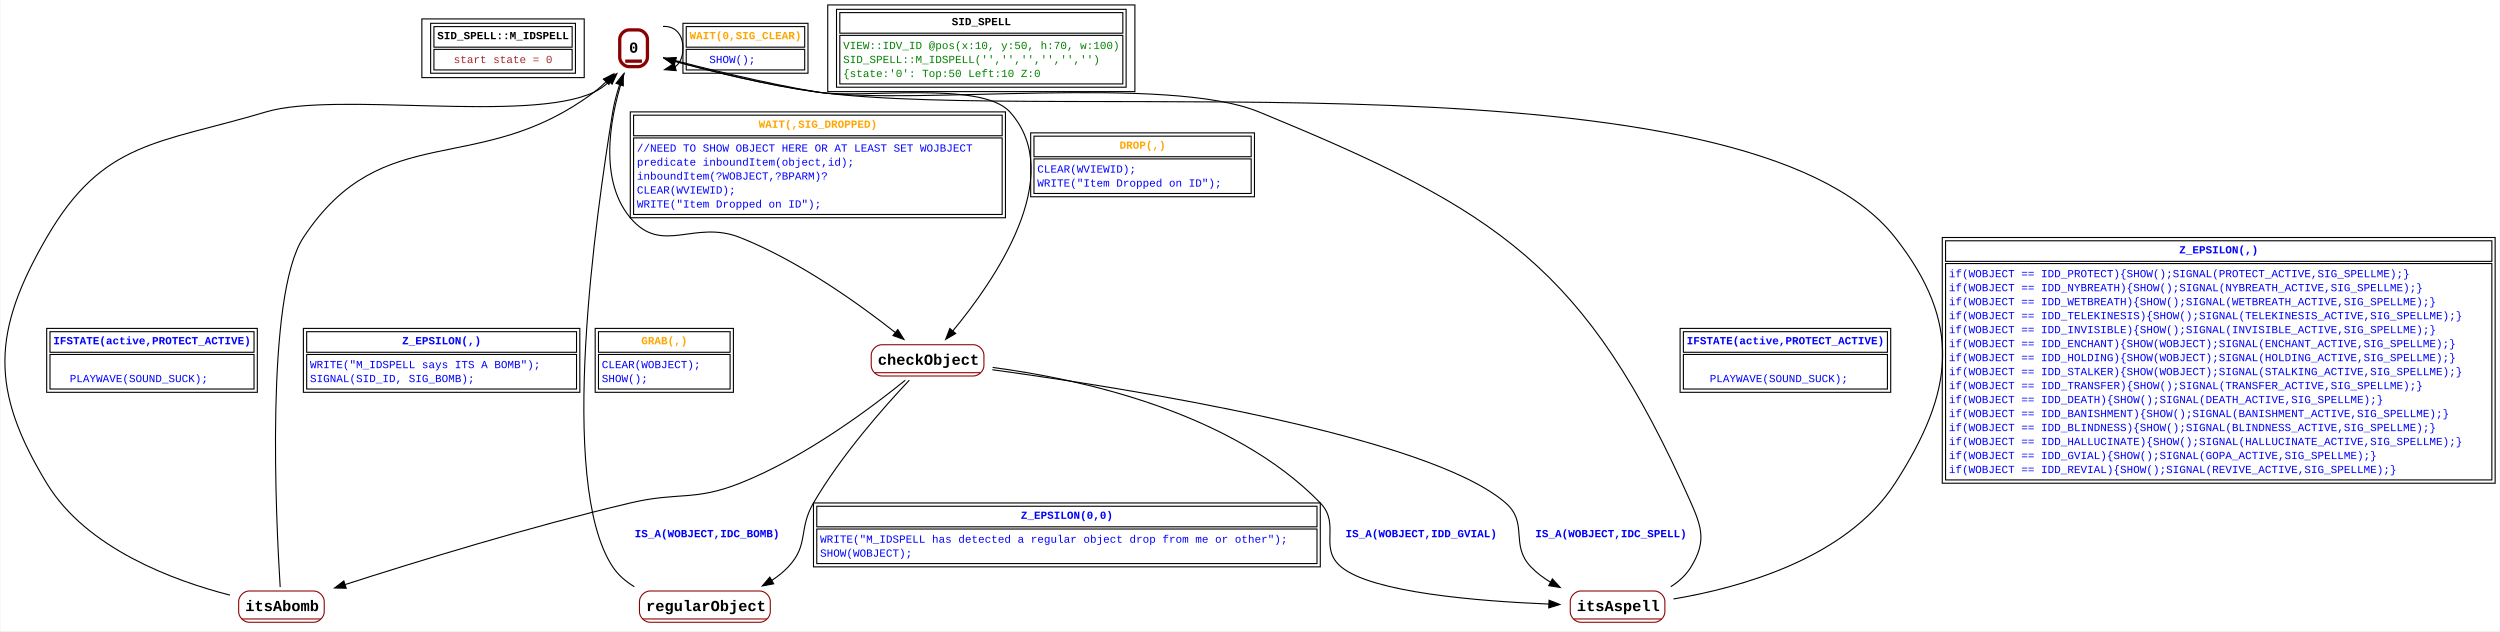
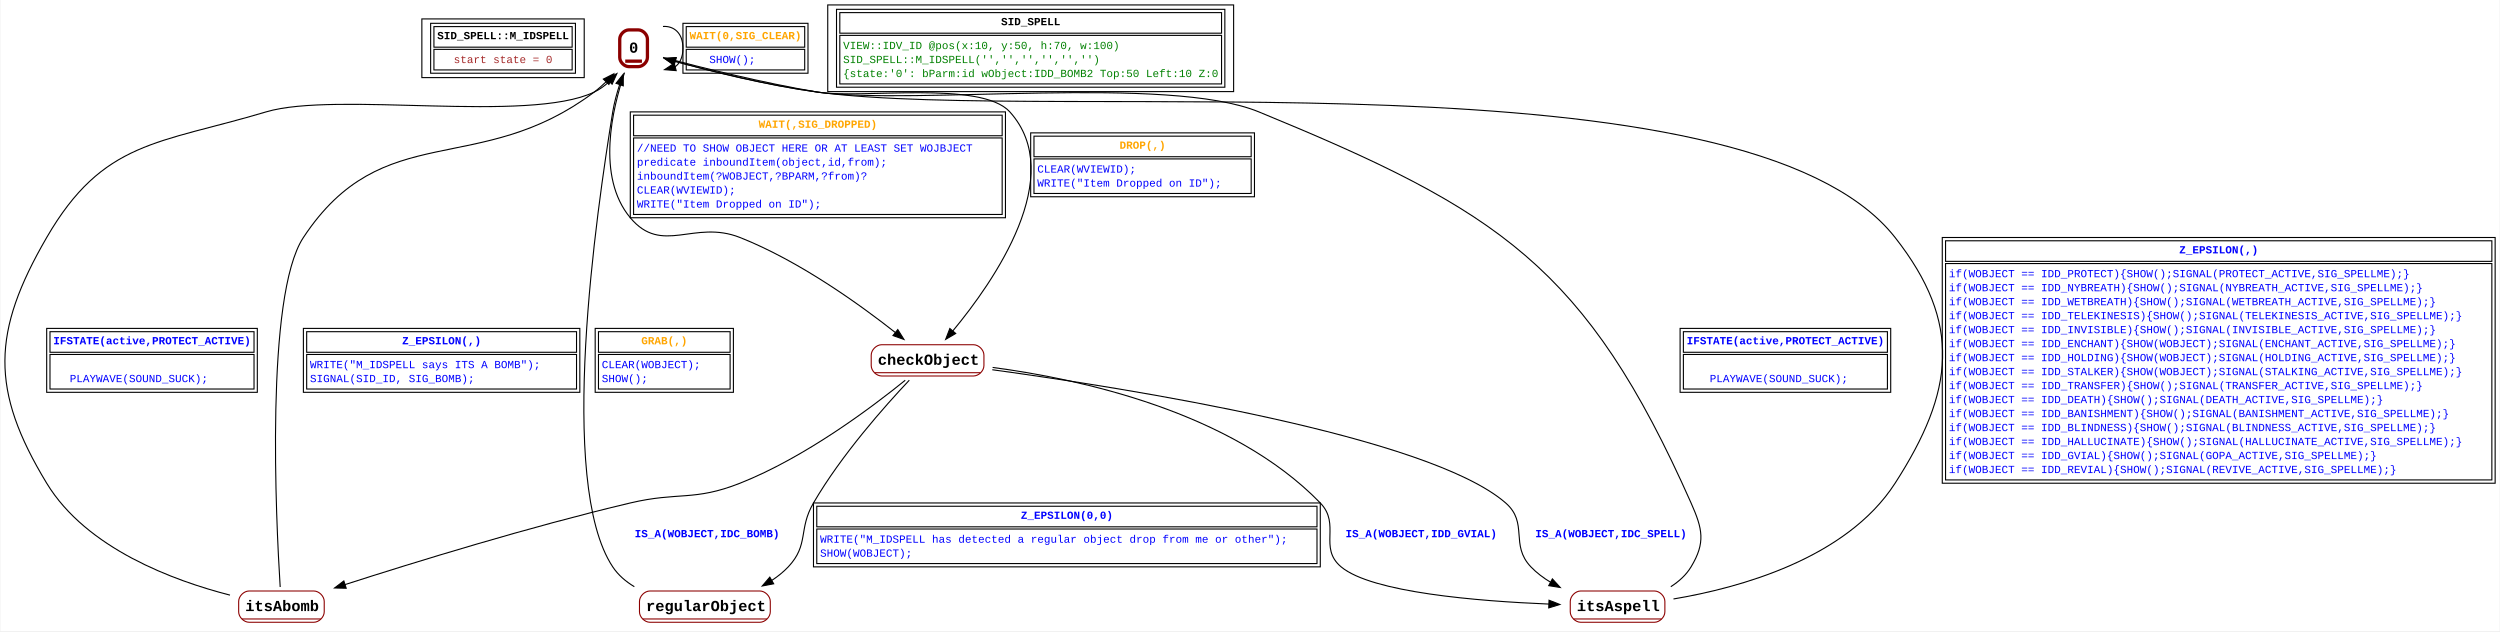
<svg xmlns="http://www.w3.org/2000/svg" width="2278pt" height="575pt" viewBox="0.00 0.00 2278.14 575.25">
  <g id="graph0" class="graph" transform="scale(1 1) rotate(0) translate(4 571.25)">
    <polygon fill="white" stroke="none" points="-4,4 -4,-571.25 2274.14,-571.25 2274.14,4 -4,4" />
    <g id="node1" class="node">
      <polygon fill="none" stroke="black" points="380.14,-500.5 380.14,-554 528.14,-554 528.14,-500.5 380.14,-500.5" />
      <polygon fill="none" stroke="black" points="391.14,-528.25 391.14,-547 517.14,-547 517.14,-528.25 391.14,-528.25" />
      <text text-anchor="start" x="394.14" y="-535.5" font-family="Courier New" font-weight="bold" font-size="10.00">SID_SPELL::M_IDSPELL</text>
      <polygon fill="none" stroke="black" points="391.14,-507.5 391.14,-526.25 517.14,-526.25 517.14,-507.5 391.14,-507.5" />
      <text text-anchor="start" x="409.14" y="-513.75" font-family="Courier New" font-size="10.00" fill="brown">start state = 0</text>
      <polygon fill="none" stroke="black" points="388.14,-504.5 388.14,-550 520.14,-550 520.14,-504.5 388.14,-504.5" />
    </g>
    <g id="node2" class="node">
      <polyline fill="none" stroke="darkred" stroke-width="3" points="565.52,-515.5 580.77,-515.5" />
      <text text-anchor="start" x="569.02" y="-523.2" font-family="Courier New" font-weight="bold" font-size="14.00">0</text>
      <path fill="none" stroke="darkred" stroke-width="3" d="M568.93,-510.5C568.93,-510.5 577.35,-510.5 577.35,-510.5 581.56,-510.5 585.77,-514.71 585.77,-518.92 585.77,-518.92 585.77,-535.58 585.77,-535.58 585.77,-539.79 581.56,-544 577.35,-544 577.35,-544 568.93,-544 568.93,-544 564.72,-544 560.52,-539.79 560.52,-535.58 560.52,-535.58 560.52,-518.92 560.52,-518.92 560.52,-514.71 564.72,-510.5 568.93,-510.5" />
    </g>
    <g id="edge3" class="edge">
      <path fill="none" stroke="black" d="M599.94,-547.13C609.92,-547.78 618.14,-541.15 618.14,-527.25 618.14,-518.99 615.24,-513.3 610.8,-510.18" />
      <polygon fill="black" stroke="black" points="611.96,-506.87 601.4,-507.75 610.21,-513.64 611.96,-506.87" />
      <polygon fill="none" stroke="black" points="621.14,-528.25 621.14,-547 729.14,-547 729.14,-528.25 621.14,-528.25" />
      <text text-anchor="start" x="624.14" y="-535.5" font-family="Courier New" font-weight="bold" font-size="10.00" fill="orange">WAIT(0,SIG_CLEAR)</text>
      <polygon fill="none" stroke="black" points="621.14,-507.5 621.14,-526.25 729.14,-526.25 729.14,-507.5 621.14,-507.5" />
      <text text-anchor="start" x="642.14" y="-513.75" font-family="Courier New" font-size="10.00" fill="blue">    SHOW();</text>
      <polygon fill="none" stroke="black" points="618.14,-504.5 618.14,-550 732.14,-550 732.14,-504.5 618.14,-504.5" />
    </g>
    <g id="node3" class="node">
      <polyline fill="none" stroke="darkred" points="792.77,-231.5 889.52,-231.5" />
      <text text-anchor="start" x="795.77" y="-238.7" font-family="Courier New" font-weight="bold" font-size="14.00">checkObject</text>
      <path fill="none" stroke="darkred" d="M799.27,-228.5C799.27,-228.5 883.02,-228.5 883.02,-228.5 887.77,-228.5 892.52,-233.25 892.52,-238 892.52,-238 892.52,-247.5 892.52,-247.5 892.52,-252.25 887.77,-257 883.02,-257 883.02,-257 799.27,-257 799.27,-257 794.52,-257 789.77,-252.25 789.77,-247.5 789.77,-247.5 789.77,-238 789.77,-238 789.77,-233.25 794.52,-228.5 799.27,-228.5" />
    </g>
    <g id="edge1" class="edge">
      <path fill="none" stroke="black" d="M599.99,-518.92C632.98,-510.16 690.78,-495.65 741.14,-487.25 779.7,-480.82 889.95,-498.27 916.14,-469.25 968.63,-411.08 901.97,-315.11 864.05,-269.44" />
      <polygon fill="black" stroke="black" points="866.79,-267.26 857.65,-261.9 861.45,-271.79 866.79,-267.26" />
      <polygon fill="none" stroke="black" points="938.14,-428.38 938.14,-447.12 1136.14,-447.12 1136.14,-428.38 938.14,-428.38" />
      <text text-anchor="start" x="1016.14" y="-435.62" font-family="Courier New" font-weight="bold" font-size="10.00" fill="orange">DROP(,)</text>
      <polygon fill="none" stroke="black" points="938.14,-394.88 938.14,-426.38 1136.14,-426.38 1136.14,-394.88 938.14,-394.88" />
      <text text-anchor="start" x="941.14" y="-413.88" font-family="Courier New" font-size="10.00" fill="blue">    CLEAR(WVIEWID);</text>
      <text text-anchor="start" x="941.14" y="-401.12" font-family="Courier New" font-size="10.00" fill="blue">    WRITE("Item Dropped on ID");</text>
      <polygon fill="none" stroke="black" points="935.14,-391.88 935.14,-450.12 1139.14,-450.12 1139.14,-391.88 935.14,-391.88" />
    </g>
    <g id="edge2" class="edge">
      <path fill="none" stroke="black" d="M564.92,-505.05C553.83,-472.53 538.85,-410.17 570.14,-372.75 599.11,-338.1 628.15,-371.37 670.14,-354.75 724.2,-333.35 779.3,-293.7 811.84,-268.04" />
      <polygon fill="black" stroke="black" points="813.99,-270.81 819.61,-261.83 809.61,-265.34 813.99,-270.81" />
      <polygon fill="none" stroke="black" points="573.14,-447.5 573.14,-466.25 909.14,-466.25 909.14,-447.5 573.14,-447.5" />
      <text text-anchor="start" x="687.14" y="-454.75" font-family="Courier New" font-weight="bold" font-size="10.00" fill="orange">WAIT(,SIG_DROPPED)</text>
      <polygon fill="none" stroke="black" points="573.14,-375.75 573.14,-445.5 909.14,-445.5 909.14,-375.75 573.14,-375.75" />
      <text text-anchor="start" x="576.14" y="-433" font-family="Courier New" font-size="10.00" fill="blue">    //NEED TO SHOW OBJECT HERE OR AT LEAST SET WOJBJECT</text>
-       <text text-anchor="start" x="576.14" y="-420.25" font-family="Courier New" font-size="10.00" fill="blue">    predicate inboundItem(object,id);</text>
-       <text text-anchor="start" x="576.14" y="-407.5" font-family="Courier New" font-size="10.00" fill="blue">    inboundItem(?WOBJECT,?BPARM)?</text>
+       <text text-anchor="start" x="576.14" y="-420.25" font-family="Courier New" font-size="10.00" fill="blue">    predicate inboundItem(object,id,from);</text>
+       <text text-anchor="start" x="576.14" y="-407.5" font-family="Courier New" font-size="10.00" fill="blue">    inboundItem(?WOBJECT,?BPARM,?from)?</text>
      <text text-anchor="start" x="576.14" y="-394.75" font-family="Courier New" font-size="10.00" fill="blue">    CLEAR(WVIEWID);</text>
      <text text-anchor="start" x="576.14" y="-382" font-family="Courier New" font-size="10.00" fill="blue">    WRITE("Item Dropped on ID");</text>
      <polygon fill="none" stroke="black" points="570.14,-372.75 570.14,-469.25 912.14,-469.25 912.14,-372.75 570.14,-372.75" />
    </g>
    <g id="node4" class="node">
      <polyline fill="none" stroke="darkred" points="216.14,-7 288.14,-7" />
      <text text-anchor="start" x="219.14" y="-14.2" font-family="Courier New" font-weight="bold" font-size="14.00">itsAbomb</text>
      <path fill="none" stroke="darkred" d="M222.64,-4C222.64,-4 281.64,-4 281.64,-4 286.39,-4 291.14,-8.75 291.14,-13.5 291.14,-13.5 291.14,-23 291.14,-23 291.14,-27.75 286.39,-32.5 281.64,-32.5 281.64,-32.5 222.64,-32.5 222.64,-32.5 217.89,-32.5 213.14,-27.75 213.14,-23 213.14,-23 213.14,-13.5 213.14,-13.5 213.14,-8.75 217.89,-4 222.64,-4" />
    </g>
    <g id="edge4" class="edge">
      <path fill="none" stroke="black" d="M820.79,-224.62C790.19,-199.8 729.54,-154.26 670.14,-130.75 628.15,-114.13 614.09,-123.13 570.14,-112.75 478.21,-91.03 373.43,-58.72 310.08,-38.34" />
      <polygon fill="black" stroke="black" points="311.16,-35.01 300.57,-35.26 309.01,-41.67 311.16,-35.01" />
      <text text-anchor="start" x="574.14" y="-81.5" font-family="Courier New" font-weight="bold" font-size="10.00" fill="blue">IS_A(WOBJECT,IDC_BOMB)</text>
    </g>
    <g id="node5" class="node">
      <polyline fill="none" stroke="darkred" points="1430.02,-7 1510.27,-7" />
      <text text-anchor="start" x="1433.02" y="-14.2" font-family="Courier New" font-weight="bold" font-size="14.00">itsAspell</text>
      <path fill="none" stroke="darkred" d="M1436.52,-4C1436.52,-4 1503.77,-4 1503.77,-4 1508.52,-4 1513.27,-8.75 1513.27,-13.5 1513.27,-13.5 1513.27,-23 1513.27,-23 1513.27,-27.75 1508.52,-32.5 1503.77,-32.5 1503.77,-32.5 1436.52,-32.5 1436.52,-32.5 1431.77,-32.5 1427.02,-27.75 1427.02,-23 1427.02,-23 1427.02,-13.5 1427.02,-13.5 1427.02,-8.75 1431.77,-4 1436.52,-4" />
    </g>
    <g id="edge5" class="edge">
      <path fill="none" stroke="black" d="M900.14,-234.2C1022.44,-217.48 1298.05,-173.9 1368.14,-112.75 1389.11,-94.45 1371.89,-74.61 1391.14,-54.5 1396.37,-49.03 1402.61,-44.35 1409.25,-40.36" />
      <polygon fill="black" stroke="black" points="1410.72,-43.54 1417.86,-35.71 1407.4,-37.38 1410.72,-43.54" />
      <text text-anchor="start" x="1395.14" y="-81.5" font-family="Courier New" font-weight="bold" font-size="10.00" fill="blue">IS_A(WOBJECT,IDC_SPELL)</text>
    </g>
    <g id="edge6" class="edge">
      <path fill="none" stroke="black" d="M900.46,-236.28C979.33,-225.89 1118.19,-196.21 1199.14,-112.75 1218.1,-93.2 1197.26,-71.99 1218.14,-54.5 1246.05,-31.12 1342.52,-23.23 1407.67,-20.58" />
      <polygon fill="black" stroke="black" points="1407.67,-24.08 1417.53,-20.22 1407.41,-17.09 1407.67,-24.08" />
      <text text-anchor="start" x="1222.14" y="-81.5" font-family="Courier New" font-weight="bold" font-size="10.00" fill="blue">IS_A(WOBJECT,IDD_GVIAL)</text>
    </g>
    <g id="node6" class="node">
      <polyline fill="none" stroke="darkred" points="581.52,-7 694.77,-7" />
      <text text-anchor="start" x="584.52" y="-14.2" font-family="Courier New" font-weight="bold" font-size="14.00">regularObject</text>
      <path fill="none" stroke="darkred" d="M588.02,-4C588.02,-4 688.27,-4 688.27,-4 693.02,-4 697.77,-8.75 697.77,-13.5 697.77,-13.5 697.77,-23 697.77,-23 697.77,-27.75 693.02,-32.5 688.27,-32.5 688.27,-32.5 588.02,-32.5 588.02,-32.5 583.27,-32.5 578.52,-27.75 578.52,-23 578.52,-23 578.52,-13.5 578.52,-13.5 578.52,-8.75 583.27,-4 588.02,-4" />
    </g>
    <g id="edge7" class="edge">
      <path fill="none" stroke="black" d="M824.48,-224.65C802.22,-201.07 762.62,-156.5 737.14,-112.75 723.13,-88.7 733.24,-74.75 714.14,-54.5 709.66,-49.76 704.42,-45.59 698.83,-41.95" />
      <polygon fill="black" stroke="black" points="700.85,-39.08 690.44,-37.07 697.32,-45.13 700.85,-39.08" />
      <polygon fill="none" stroke="black" points="740.14,-91 740.14,-109.75 1196.14,-109.75 1196.14,-91 740.14,-91" />
      <text text-anchor="start" x="926.14" y="-98.25" font-family="Courier New" font-weight="bold" font-size="10.00" fill="blue">Z_EPSILON(0,0)</text>
      <polygon fill="none" stroke="black" points="740.14,-57.5 740.14,-89 1196.14,-89 1196.14,-57.5 740.14,-57.5" />
      <text text-anchor="start" x="743.14" y="-76.5" font-family="Courier New" font-size="10.00" fill="blue">    WRITE("M_IDSPELL has detected a regular object drop from me or other");</text>
      <text text-anchor="start" x="743.14" y="-63.75" font-family="Courier New" font-size="10.00" fill="blue">    SHOW(WOBJECT);</text>
      <polygon fill="none" stroke="black" points="737.14,-54.5 737.14,-112.75 1199.14,-112.75 1199.14,-54.5 737.14,-54.5" />
    </g>
    <g id="edge8" class="edge">
      <path fill="none" stroke="black" d="M205.22,-28.74C153.96,-41.88 74.32,-71.11 38.14,-130.75 -13.49,-215.87 -11.79,-268.62 38.14,-354.75 89.51,-443.36 139.99,-439.96 238.14,-469.25 301.92,-488.29 476.99,-458.73 537.14,-487.25 542.18,-489.64 546.85,-493.08 551.05,-496.95" />
      <polygon fill="black" stroke="black" points="548.48,-499.33 557.91,-504.16 553.56,-494.5 548.48,-499.33" />
      <polygon fill="none" stroke="black" points="41.14,-250.12 41.14,-268.88 227.14,-268.88 227.14,-250.12 41.14,-250.12" />
      <text text-anchor="start" x="44.14" y="-257.38" font-family="Courier New" font-weight="bold" font-size="10.00" fill="blue">IFSTATE(active,PROTECT_ACTIVE)</text>
      <polygon fill="none" stroke="black" points="41.14,-216.62 41.14,-248.12 227.14,-248.12 227.14,-216.62 41.14,-216.62" />
      <text text-anchor="start" x="59.14" y="-235.62" font-family="Courier New" font-size="10.00" fill="blue"> </text>
      <text text-anchor="start" x="59.14" y="-222.88" font-family="Courier New" font-size="10.00" fill="blue">    PLAYWAVE(SOUND_SUCK);</text>
      <polygon fill="none" stroke="black" points="38.14,-213.62 38.14,-271.88 230.14,-271.88 230.14,-213.62 38.14,-213.62" />
    </g>
    <g id="edge9" class="edge">
      <path fill="none" stroke="black" d="M250.99,-36.14C247.19,-96.64 237.19,-301.79 272.14,-354.75 344.67,-464.65 431.88,-408.14 537.14,-487.25 540.95,-490.11 544.69,-493.42 548.24,-496.86" />
      <polygon fill="black" stroke="black" points="545.58,-499.15 555.04,-503.92 550.62,-494.29 545.58,-499.15" />
      <polygon fill="none" stroke="black" points="275.14,-250.12 275.14,-268.88 521.14,-268.88 521.14,-250.12 275.14,-250.12" />
      <text text-anchor="start" x="362.14" y="-257.38" font-family="Courier New" font-weight="bold" font-size="10.00" fill="blue">Z_EPSILON(,)</text>
      <polygon fill="none" stroke="black" points="275.14,-216.62 275.14,-248.12 521.14,-248.12 521.14,-216.62 275.14,-216.62" />
      <text text-anchor="start" x="278.14" y="-235.62" font-family="Courier New" font-size="10.00" fill="blue">     WRITE("M_IDSPELL says ITS A BOMB");</text>
      <text text-anchor="start" x="278.14" y="-222.88" font-family="Courier New" font-size="10.00" fill="blue">     SIGNAL(SID_ID, SIG_BOMB);</text>
      <polygon fill="none" stroke="black" points="272.14,-213.62 272.14,-271.88 524.14,-271.88 524.14,-213.62 272.14,-213.62" />
    </g>
    <g id="edge10" class="edge">
      <path fill="none" stroke="black" d="M1518.67,-36.41C1526.03,-41.13 1532.66,-47.07 1537.14,-54.5 1550.52,-76.66 1547.64,-89.09 1537.14,-112.75 1441.35,-328.6 1361.55,-379.44 1143.14,-469.25 1060.44,-503.26 829.73,-475.09 741.14,-487.25 695.7,-493.49 644.49,-506.22 610.68,-515.45" />
      <polygon fill="black" stroke="black" points="610.08,-511.98 601.38,-518.02 611.95,-518.73 610.08,-511.98" />
      <polygon fill="none" stroke="black" points="1530.14,-250.12 1530.14,-268.88 1716.14,-268.88 1716.14,-250.12 1530.14,-250.12" />
      <text text-anchor="start" x="1533.14" y="-257.38" font-family="Courier New" font-weight="bold" font-size="10.00" fill="blue">IFSTATE(active,PROTECT_ACTIVE)</text>
      <polygon fill="none" stroke="black" points="1530.14,-216.62 1530.14,-248.12 1716.14,-248.12 1716.14,-216.62 1530.14,-216.62" />
      <text text-anchor="start" x="1554.14" y="-235.62" font-family="Courier New" font-size="10.00" fill="blue"> </text>
      <text text-anchor="start" x="1554.14" y="-222.88" font-family="Courier New" font-size="10.00" fill="blue">  PLAYWAVE(SOUND_SUCK);</text>
      <polygon fill="none" stroke="black" points="1527.14,-213.62 1527.14,-271.88 1719.14,-271.88 1719.14,-213.62 1527.14,-213.62" />
    </g>
    <g id="edge11" class="edge">
      <path fill="none" stroke="black" d="M1521.12,-25.23C1581.31,-35.34 1678.81,-61.95 1723.14,-130.75 1777.06,-214.44 1784.61,-276.43 1723.14,-354.75 1587.19,-527.97 959.44,-458.37 741.14,-487.25 695.67,-493.27 644.46,-506.05 610.67,-515.34" />
      <polygon fill="black" stroke="black" points="610.05,-511.88 601.36,-517.94 611.94,-518.62 610.05,-511.88" />
      <polygon fill="none" stroke="black" points="1769.14,-333 1769.14,-351.75 2267.14,-351.75 2267.14,-333 1769.14,-333" />
      <text text-anchor="start" x="1982.14" y="-340.25" font-family="Courier New" font-weight="bold" font-size="10.00" fill="blue">Z_EPSILON(,)</text>
      <polygon fill="none" stroke="black" points="1769.14,-133.75 1769.14,-331 2267.14,-331 2267.14,-133.75 1769.14,-133.75" />
      <text text-anchor="start" x="1772.14" y="-318.5" font-family="Courier New" font-size="10.00" fill="blue">    if(WOBJECT == IDD_PROTECT){SHOW();SIGNAL(PROTECT_ACTIVE,SIG_SPELLME);}</text>
      <text text-anchor="start" x="1772.14" y="-305.75" font-family="Courier New" font-size="10.00" fill="blue">    if(WOBJECT == IDD_NYBREATH){SHOW();SIGNAL(NYBREATH_ACTIVE,SIG_SPELLME);}</text>
      <text text-anchor="start" x="1772.14" y="-293" font-family="Courier New" font-size="10.00" fill="blue">    if(WOBJECT == IDD_WETBREATH){SHOW();SIGNAL(WETBREATH_ACTIVE,SIG_SPELLME);}</text>
      <text text-anchor="start" x="1772.14" y="-280.25" font-family="Courier New" font-size="10.00" fill="blue">    if(WOBJECT == IDD_TELEKINESIS){SHOW();SIGNAL(TELEKINESIS_ACTIVE,SIG_SPELLME);}</text>
      <text text-anchor="start" x="1772.14" y="-267.5" font-family="Courier New" font-size="10.00" fill="blue">    if(WOBJECT == IDD_INVISIBLE){SHOW();SIGNAL(INVISIBLE_ACTIVE,SIG_SPELLME);}</text>
      <text text-anchor="start" x="1772.14" y="-254.75" font-family="Courier New" font-size="10.00" fill="blue">    if(WOBJECT == IDD_ENCHANT){SHOW(WOBJECT);SIGNAL(ENCHANT_ACTIVE,SIG_SPELLME);}</text>
      <text text-anchor="start" x="1772.14" y="-242" font-family="Courier New" font-size="10.00" fill="blue">    if(WOBJECT == IDD_HOLDING){SHOW(WOBJECT);SIGNAL(HOLDING_ACTIVE,SIG_SPELLME);}</text>
      <text text-anchor="start" x="1772.14" y="-229.25" font-family="Courier New" font-size="10.00" fill="blue">    if(WOBJECT == IDD_STALKER){SHOW(WOBJECT);SIGNAL(STALKING_ACTIVE,SIG_SPELLME);}</text>
      <text text-anchor="start" x="1772.14" y="-216.5" font-family="Courier New" font-size="10.00" fill="blue">    if(WOBJECT == IDD_TRANSFER){SHOW();SIGNAL(TRANSFER_ACTIVE,SIG_SPELLME);}</text>
      <text text-anchor="start" x="1772.14" y="-203.75" font-family="Courier New" font-size="10.00" fill="blue">    if(WOBJECT == IDD_DEATH){SHOW();SIGNAL(DEATH_ACTIVE,SIG_SPELLME);}</text>
      <text text-anchor="start" x="1772.14" y="-191" font-family="Courier New" font-size="10.00" fill="blue">    if(WOBJECT == IDD_BANISHMENT){SHOW();SIGNAL(BANISHMENT_ACTIVE,SIG_SPELLME);}</text>
      <text text-anchor="start" x="1772.14" y="-178.25" font-family="Courier New" font-size="10.00" fill="blue">    if(WOBJECT == IDD_BLINDNESS){SHOW();SIGNAL(BLINDNESS_ACTIVE,SIG_SPELLME);}</text>
      <text text-anchor="start" x="1772.14" y="-165.5" font-family="Courier New" font-size="10.00" fill="blue">    if(WOBJECT == IDD_HALLUCINATE){SHOW();SIGNAL(HALLUCINATE_ACTIVE,SIG_SPELLME);}</text>
      <text text-anchor="start" x="1772.14" y="-152.75" font-family="Courier New" font-size="10.00" fill="blue">    if(WOBJECT == IDD_GVIAL){SHOW();SIGNAL(GOPA_ACTIVE,SIG_SPELLME);}</text>
      <text text-anchor="start" x="1772.14" y="-140" font-family="Courier New" font-size="10.00" fill="blue">    if(WOBJECT == IDD_REVIAL){SHOW();SIGNAL(REVIVE_ACTIVE,SIG_SPELLME);}</text>
      <polygon fill="none" stroke="black" points="1766.14,-130.75 1766.14,-354.75 2270.14,-354.75 2270.14,-130.75 1766.14,-130.75" />
    </g>
    <g id="edge12" class="edge">
      <path fill="none" stroke="black" d="M573.83,-36.43C566.06,-41.08 559.13,-46.99 554.14,-54.5 503.11,-131.25 539.38,-378.27 554.14,-469.25 555.48,-477.51 557.85,-486.19 560.46,-494.21" />
      <polygon fill="black" stroke="black" points="557.14,-495.3 563.75,-503.58 563.74,-492.99 557.14,-495.3" />
      <polygon fill="none" stroke="black" points="541.14,-250.12 541.14,-268.88 661.14,-268.88 661.14,-250.12 541.14,-250.12" />
      <text text-anchor="start" x="580.14" y="-257.38" font-family="Courier New" font-weight="bold" font-size="10.00" fill="orange">GRAB(,)</text>
      <polygon fill="none" stroke="black" points="541.14,-216.62 541.14,-248.12 661.14,-248.12 661.14,-216.62 541.14,-216.62" />
      <text text-anchor="start" x="544.14" y="-235.62" font-family="Courier New" font-size="10.00" fill="blue">    CLEAR(WOBJECT);</text>
      <text text-anchor="start" x="544.14" y="-222.88" font-family="Courier New" font-size="10.00" fill="blue">    SHOW();</text>
      <polygon fill="none" stroke="black" points="538.14,-213.62 538.14,-271.88 664.14,-271.88 664.14,-213.62 538.14,-213.62" />
    </g>
    <g id="node7" class="node">
-       <polygon fill="none" stroke="black" points="750.14,-487.75 750.14,-566.75 1030.14,-566.75 1030.14,-487.75 750.14,-487.75" />
-       <polygon fill="none" stroke="black" points="761.14,-541 761.14,-559.75 1019.14,-559.75 1019.14,-541 761.14,-541" />
-       <text text-anchor="start" x="863.14" y="-548.25" font-family="Courier New" font-weight="bold" font-size="10.00">SID_SPELL</text>
-       <polygon fill="none" stroke="black" points="761.14,-494.75 761.14,-539 1019.14,-539 1019.14,-494.75 761.14,-494.75" />
+       <polygon fill="none" stroke="black" points="750.14,-487.75 750.14,-566.75 1120.14,-566.75 1120.14,-487.75 750.14,-487.75" />
+       <polygon fill="none" stroke="black" points="761.14,-541 761.14,-559.75 1109.14,-559.75 1109.14,-541 761.14,-541" />
+       <text text-anchor="start" x="908.14" y="-548.25" font-family="Courier New" font-weight="bold" font-size="10.00">SID_SPELL</text>
+       <polygon fill="none" stroke="black" points="761.14,-494.75 761.14,-539 1109.14,-539 1109.14,-494.75 761.14,-494.75" />
      <text text-anchor="start" x="764.14" y="-526.5" font-family="Courier New" font-size="10.00" fill="green">VIEW::IDV_ID @pos(x:10, y:50, h:70, w:100)</text>
      <text text-anchor="start" x="764.14" y="-513.75" font-family="Courier New" font-size="10.00" fill="green">SID_SPELL::M_IDSPELL('','','','','','')</text>
-       <text text-anchor="start" x="764.14" y="-501" font-family="Courier New" font-size="10.00" fill="green">{state:'0': Top:50 Left:10 Z:0</text>
-       <polygon fill="none" stroke="black" points="758.14,-491.75 758.14,-562.75 1022.14,-562.75 1022.14,-491.75 758.14,-491.75" />
+       <text text-anchor="start" x="764.14" y="-501" font-family="Courier New" font-size="10.00" fill="green">{state:'0': bParm:id wObject:IDD_BOMB2 Top:50 Left:10 Z:0</text>
+       <polygon fill="none" stroke="black" points="758.14,-491.75 758.14,-562.75 1112.14,-562.75 1112.14,-491.75 758.14,-491.75" />
    </g>
  </g>
</svg>
